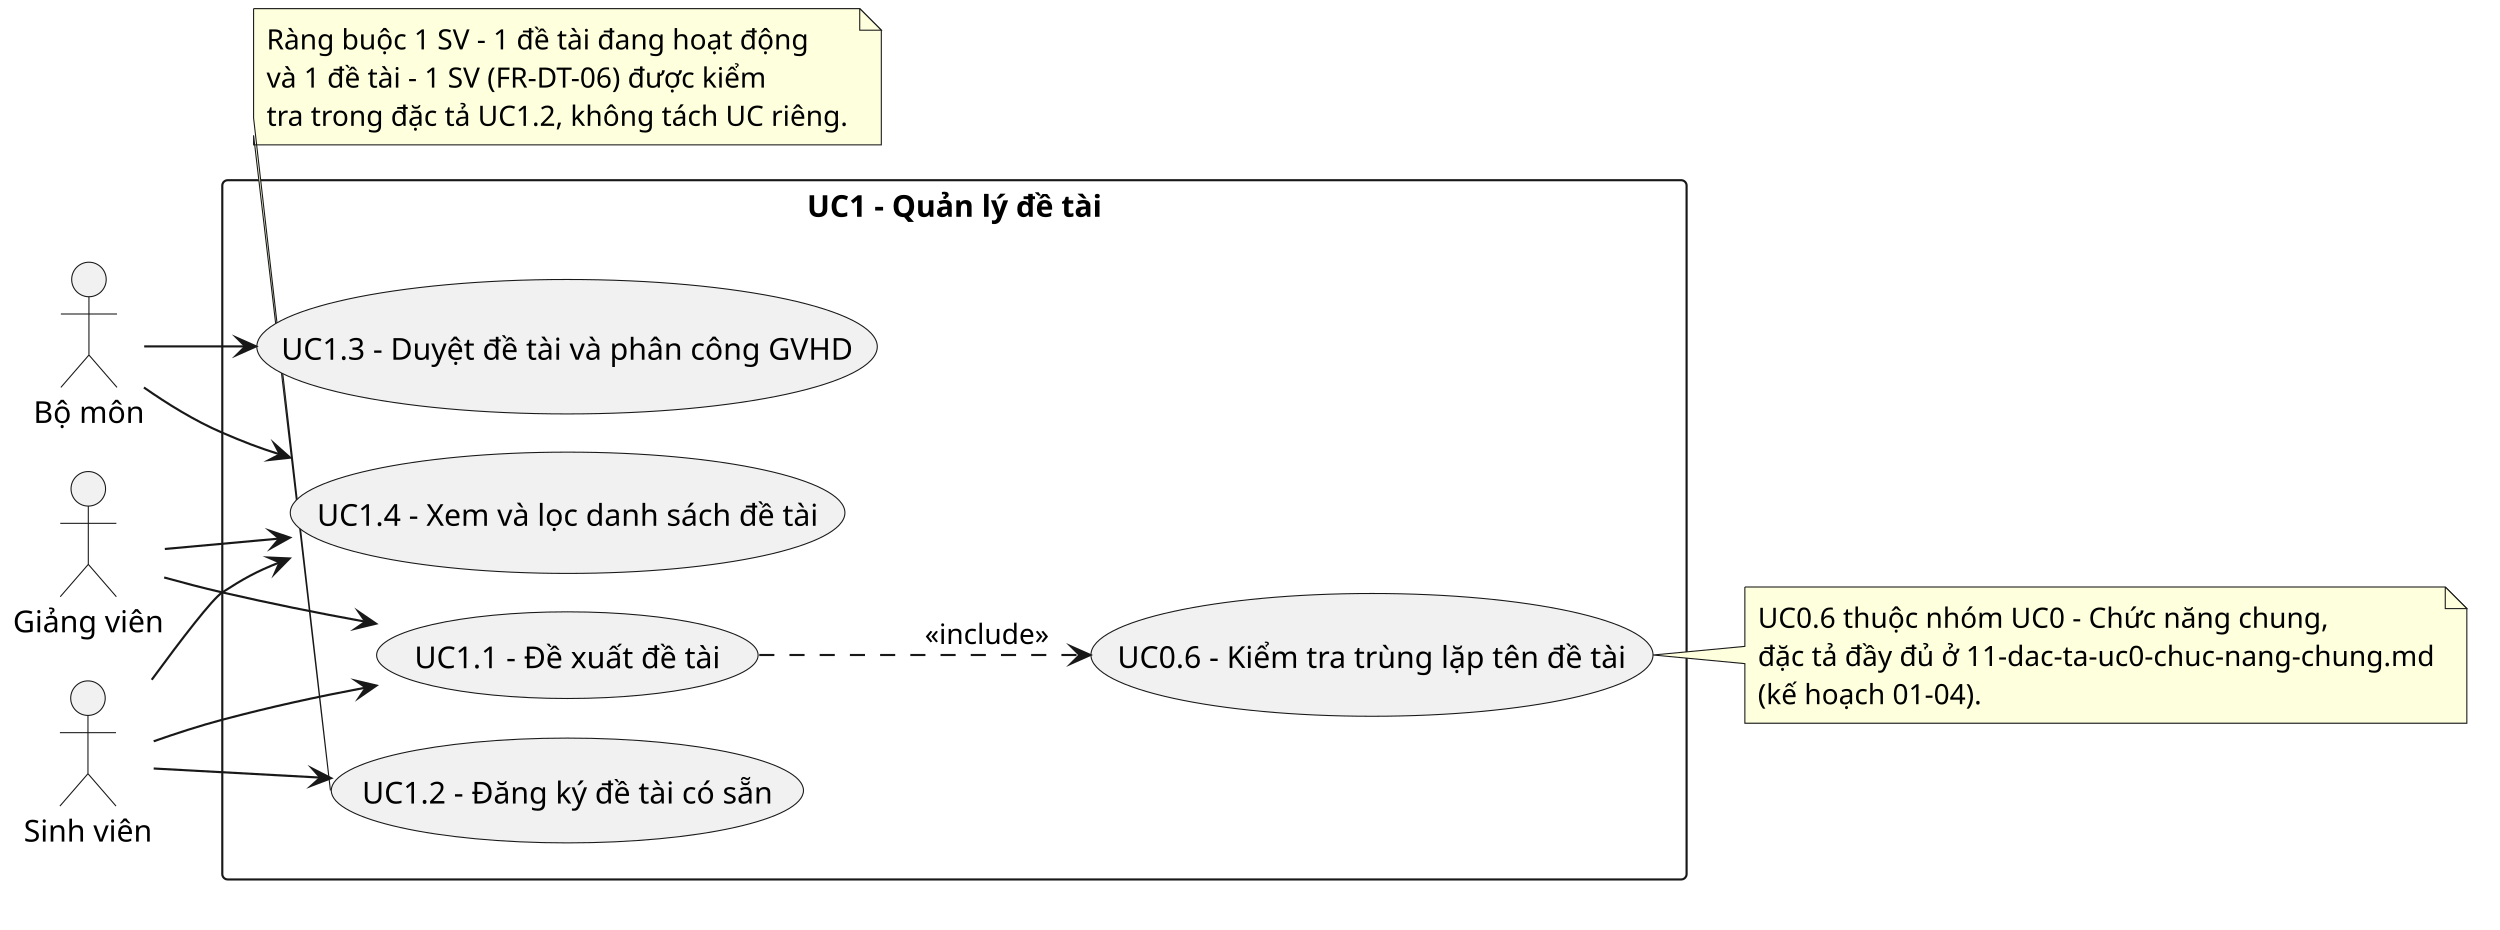
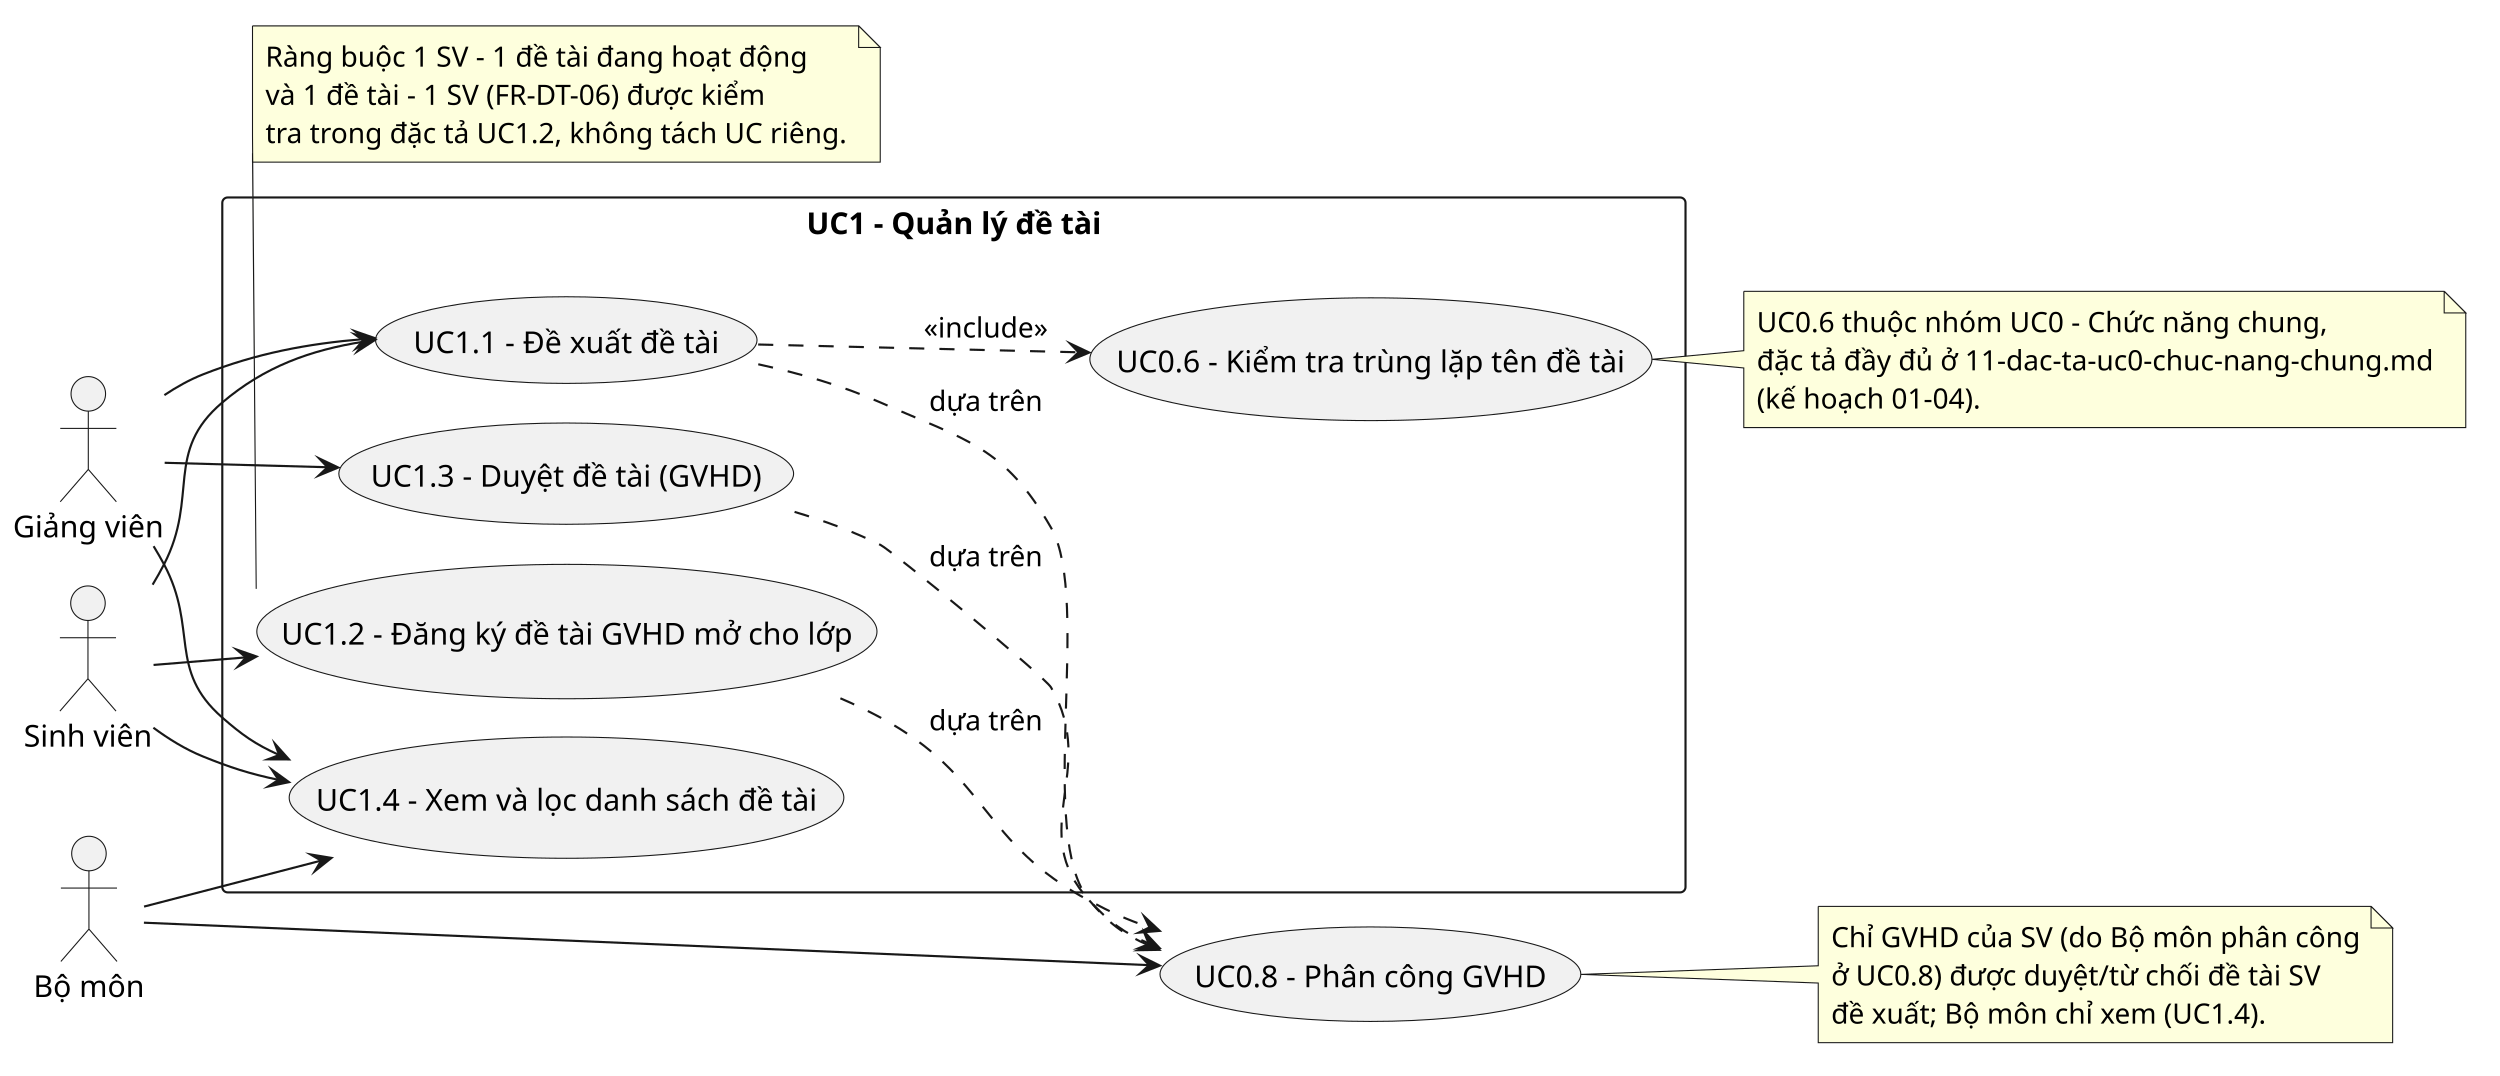
- <svg xmlns="http://www.w3.org/2000/svg" version="1.1" data-diagram-type="DESCRIPTION" style="width:1810px;height:673px;background:#FFFFFF;" width="1810.938px" height="673.438px" viewBox="0 0 1810 673" zoomAndPan="magnify" preserveAspectRatio="none" contentStyleType="text/css">
+ <svg xmlns="http://www.w3.org/2000/svg" version="1.1" data-diagram-type="DESCRIPTION" style="width:1810px;height:779px;background:#FFFFFF;" width="1810.938px" height="779.688px" viewBox="0 0 1810 779" zoomAndPan="magnify" preserveAspectRatio="none" contentStyleType="text/css">
  <defs />
  <g font-family="sans-serif" lengthAdjust="spacing">
    <g class="cluster" data-qualified-name="UC1 - Qu.n l. .. t.i" id="ent0004" data-source-line="8">
-       <rect x="160.938" y="130.469" width="1060.156" height="506.25" fill="none" style="stroke:#181818;stroke-width:1.563;" rx="3.906" ry="3.906" />
-       <text x="584.288" y="156.978" fill="#000" font-size="21.875" textLength="213.455" font-weight="700" font-family="'Noto Sans'">UC1 - Quản lý đề tài</text>
+       <rect x="160.938" y="142.969" width="1059.375" height="503.125" fill="none" style="stroke:#181818;stroke-width:1.563;" rx="3.906" ry="3.906" />
+       <text x="583.897" y="169.478" fill="#000" font-size="21.875" textLength="213.455" font-weight="700" font-family="'Noto Sans'">UC1 - Quản lý đề tài</text>
    </g>
    <g class="entity" data-qualified-name="GV" id="ent0001" data-source-line="4">
-       <ellipse cx="63.931" cy="353.906" rx="12.5" ry="12.5" fill="#F1F1F1" style="stroke:#181818;stroke-width:0.781;" />
-       <path d="M63.931,366.406 L63.931,408.594 M43.619,378.906 L84.244,378.906 M63.931,408.594 L43.619,432.031 M63.931,408.594 L84.244,432.031" style="stroke:#181818;stroke-width:0.781;" fill="none" />
-       <text x="9.375" y="457.759" fill="#000" font-size="21.875" textLength="109.112" font-family="'Noto Sans'">Giảng viên</text>
+       <ellipse cx="63.931" cy="285.156" rx="12.5" ry="12.5" fill="#F1F1F1" style="stroke:#181818;stroke-width:0.781;" />
+       <path d="M63.931,297.656 L63.931,339.844 M43.619,310.156 L84.244,310.156 M63.931,339.844 L43.619,363.281 M63.931,339.844 L84.244,363.281" style="stroke:#181818;stroke-width:0.781;" fill="none" />
+       <text x="9.375" y="389.009" fill="#000" font-size="21.875" textLength="109.112" font-family="'Noto Sans'">Giảng viên</text>
    </g>
    <g class="entity" data-qualified-name="SV" id="ent0002" data-source-line="5">
-       <ellipse cx="63.683" cy="505.469" rx="12.5" ry="12.5" fill="#F1F1F1" style="stroke:#181818;stroke-width:0.781;" />
-       <path d="M63.683,517.969 L63.683,560.156 M43.37,530.469 L83.995,530.469 M63.683,560.156 L43.37,583.594 M63.683,560.156 L83.995,583.594" style="stroke:#181818;stroke-width:0.781;" fill="none" />
-       <text x="17.188" y="609.322" fill="#000" font-size="21.875" textLength="92.99" font-family="'Noto Sans'">Sinh viên</text>
+       <ellipse cx="63.683" cy="436.719" rx="12.5" ry="12.5" fill="#F1F1F1" style="stroke:#181818;stroke-width:0.781;" />
+       <path d="M63.683,449.219 L63.683,491.406 M43.37,461.719 L83.995,461.719 M63.683,491.406 L43.37,514.844 M63.683,491.406 L83.995,514.844" style="stroke:#181818;stroke-width:0.781;" fill="none" />
+       <text x="17.188" y="540.572" fill="#000" font-size="21.875" textLength="92.99" font-family="'Noto Sans'">Sinh viên</text>
    </g>
    <g class="entity" data-qualified-name="BM" id="ent0003" data-source-line="6">
-       <ellipse cx="64.392" cy="202.344" rx="12.5" ry="12.5" fill="#F1F1F1" style="stroke:#181818;stroke-width:0.781;" />
-       <path d="M64.392,214.844 L64.392,257.031 M44.08,227.344 L84.705,227.344 M64.392,257.031 L44.08,280.469 M64.392,257.031 L84.705,280.469" style="stroke:#181818;stroke-width:0.781;" fill="none" />
-       <text x="24.219" y="306.197" fill="#000" font-size="21.875" textLength="80.347" font-family="'Noto Sans'">Bộ môn</text>
+       <ellipse cx="64.392" cy="617.969" rx="12.5" ry="12.5" fill="#F1F1F1" style="stroke:#181818;stroke-width:0.781;" />
+       <path d="M64.392,630.469 L64.392,672.656 M44.08,642.969 L84.705,642.969 M64.392,672.656 L44.08,696.094 M64.392,672.656 L84.705,696.094" style="stroke:#181818;stroke-width:0.781;" fill="none" />
+       <text x="24.219" y="721.822" fill="#000" font-size="21.875" textLength="80.347" font-family="'Noto Sans'">Bộ môn</text>
    </g>
-     <g class="entity" data-qualified-name="GMN18" id="ent0019" data-source-line="27">
-       <path d="M1263.281,425 L1263.281,467.969 L1196.752,474.219 L1263.281,480.469 L1263.281,523.622 A0,0 0 0 0 1263.281,523.622 L1785.991,523.622 A0,0 0 0 0 1785.991,523.622 L1785.991,440.625 L1770.366,425 L1263.281,425 A0,0 0 0 0 1263.281,425" style="stroke:#181818;stroke-width:0.781;" fill="#FEFFDD" />
-       <path d="M1770.366,425 L1770.366,440.625 L1785.991,440.625 L1770.366,425" style="stroke:#181818;stroke-width:0.781;" fill="#FEFFDD" />
-       <text x="1272.656" y="454.527" fill="#000" font-size="20.313" textLength="413.218" font-family="'Noto Sans'">UC0.6 thuộc nhóm UC0 - Chức năng chung,</text>
-       <text x="1272.656" y="482.192" fill="#000" font-size="20.313" textLength="489.897" font-family="'Noto Sans'">đặc tả đầy đủ ở 11-dac-ta-uc0-chuc-nang-chung.md</text>
-       <text x="1272.656" y="509.858" fill="#000" font-size="20.313" textLength="162.053" font-family="'Noto Sans'">(kế hoạch 01-04).</text>
+     <g class="entity" data-qualified-name="UC0_8" id="ent0010" data-source-line="15">
+       <ellipse cx="992.182" cy="705.311" rx="152.338" ry="34.218" fill="#F1F1F1" style="stroke:#181818;stroke-width:0.781;" />
+       <text x="864.695" y="714.74" fill="#000" font-size="21.875" textLength="254.974" font-family="'Noto Sans'">UC0.8 - Phân công GVHD</text>
    </g>
-     <g class="entity" data-qualified-name="GMN21" id="ent0022" data-source-line="33">
-       <path d="M183.594,6.25 L183.594,85.462 L239.225,572.269 L183.594,97.962 L183.594,104.872 A0,0 0 0 0 183.594,104.872 L638.074,104.872 A0,0 0 0 0 638.074,104.872 L638.074,21.875 L622.449,6.25 L183.594,6.25 A0,0 0 0 0 183.594,6.25" style="stroke:#181818;stroke-width:0.781;" fill="#FEFFDD" />
-       <path d="M622.449,6.25 L622.449,21.875 L638.074,21.875 L622.449,6.25" style="stroke:#181818;stroke-width:0.781;" fill="#FEFFDD" />
-       <text x="192.969" y="35.777" fill="#000" font-size="20.313" textLength="392.458" font-family="'Noto Sans'">Ràng buộc 1 SV - 1 đề tài đang hoạt động</text>
-       <text x="192.969" y="63.442" fill="#000" font-size="20.313" textLength="363.147" font-family="'Noto Sans'">và 1 đề tài - 1 SV (FR-DT-06) được kiểm</text>
-       <text x="192.969" y="91.108" fill="#000" font-size="20.313" textLength="421.668" font-family="'Noto Sans'">tra trong đặc tả UC1.2, không tách UC riêng.</text>
+     <g class="entity" data-qualified-name="GMN23" id="ent0024" data-source-line="32">
+       <path d="M1262.5,210.938 L1262.5,253.906 L1195.971,260.156 L1262.5,266.406 L1262.5,309.559 A0,0 0 0 0 1262.5,309.559 L1785.21,309.559 A0,0 0 0 0 1785.21,309.559 L1785.21,226.563 L1769.585,210.938 L1262.5,210.938 A0,0 0 0 0 1262.5,210.938" style="stroke:#181818;stroke-width:0.781;" fill="#FEFFDD" />
+       <path d="M1769.585,210.938 L1769.585,226.563 L1785.21,226.563 L1769.585,210.938" style="stroke:#181818;stroke-width:0.781;" fill="#FEFFDD" />
+       <text x="1271.875" y="240.464" fill="#000" font-size="20.313" textLength="413.218" font-family="'Noto Sans'">UC0.6 thuộc nhóm UC0 - Chức năng chung,</text>
+       <text x="1271.875" y="268.13" fill="#000" font-size="20.313" textLength="489.897" font-family="'Noto Sans'">đặc tả đầy đủ ở 11-dac-ta-uc0-chuc-nang-chung.md</text>
+       <text x="1271.875" y="295.795" fill="#000" font-size="20.313" textLength="162.053" font-family="'Noto Sans'">(kế hoạch 01-04).</text>
+     </g>
+     <g class="entity" data-qualified-name="GMN26" id="ent0027" data-source-line="38">
+       <path d="M182.813,18.75 L182.813,98.462 L185.495,426.316 L182.813,110.962 L182.813,117.372 A0,0 0 0 0 182.813,117.372 L637.293,117.372 A0,0 0 0 0 637.293,117.372 L637.293,34.375 L621.668,18.75 L182.813,18.75 A0,0 0 0 0 182.813,18.75" style="stroke:#181818;stroke-width:0.781;" fill="#FEFFDD" />
+       <path d="M621.668,18.75 L621.668,34.375 L637.293,34.375 L621.668,18.75" style="stroke:#181818;stroke-width:0.781;" fill="#FEFFDD" />
+       <text x="192.188" y="48.277" fill="#000" font-size="20.313" textLength="392.458" font-family="'Noto Sans'">Ràng buộc 1 SV - 1 đề tài đang hoạt động</text>
+       <text x="192.188" y="75.942" fill="#000" font-size="20.313" textLength="363.147" font-family="'Noto Sans'">và 1 đề tài - 1 SV (FR-DT-06) được kiểm</text>
+       <text x="192.188" y="103.608" fill="#000" font-size="20.313" textLength="421.668" font-family="'Noto Sans'">tra trong đặc tả UC1.2, không tách UC riêng.</text>
+     </g>
+     <g class="entity" data-qualified-name="GMN29" id="ent0030" data-source-line="44">
+       <path d="M1316.406,656.25 L1316.406,699.219 L1144.605,705.469 L1316.406,711.719 L1316.406,754.872 A0,0 0 0 0 1316.406,754.872 L1732.272,754.872 A0,0 0 0 0 1732.272,754.872 L1732.272,671.875 L1716.647,656.25 L1316.406,656.25 A0,0 0 0 0 1316.406,656.25" style="stroke:#181818;stroke-width:0.781;" fill="#FEFFDD" />
+       <path d="M1716.647,656.25 L1716.647,671.875 L1732.272,671.875 L1716.647,656.25" style="stroke:#181818;stroke-width:0.781;" fill="#FEFFDD" />
+       <text x="1325.781" y="685.777" fill="#000" font-size="20.313" textLength="383.054" font-family="'Noto Sans'">Chỉ GVHD của SV (do Bộ môn phân công</text>
+       <text x="1325.781" y="713.442" fill="#000" font-size="20.313" textLength="354.332" font-family="'Noto Sans'">ở UC0.8) được duyệt/từ chối đề tài SV</text>
+       <text x="1325.781" y="741.108" fill="#000" font-size="20.313" textLength="315.21" font-family="'Noto Sans'">đề xuất; Bộ môn chỉ xem (UC1.4).</text>
    </g>
    <g class="entity" data-qualified-name="UC1 - Qu.n l. .. t.i.UC1_1" id="ent0005" data-source-line="9">
-       <ellipse cx="410.768" cy="474.341" rx="138.111" ry="31.372" fill="#F1F1F1" style="stroke:#181818;stroke-width:0.781;" />
-       <text x="300.07" y="483.769" fill="#000" font-size="21.875" textLength="221.396" font-family="'Noto Sans'">UC1.1 - Đề xuất đề tài</text>
+       <ellipse cx="409.986" cy="246.216" rx="138.111" ry="31.372" fill="#F1F1F1" style="stroke:#181818;stroke-width:0.781;" />
+       <text x="299.288" y="255.644" fill="#000" font-size="21.875" textLength="221.396" font-family="'Noto Sans'">UC1.1 - Đề xuất đề tài</text>
    </g>
    <g class="entity" data-qualified-name="UC1 - Qu.n l. .. t.i.UC1_2" id="ent0006" data-source-line="10">
-       <ellipse cx="410.78" cy="572.312" rx="170.936" ry="37.937" fill="#F1F1F1" style="stroke:#181818;stroke-width:0.781;" />
-       <text x="262.15" y="581.74" fill="#000" font-size="21.875" textLength="297.258" font-family="'Noto Sans'">UC1.2 - Đăng ký đề tài có sẵn</text>
+       <ellipse cx="410.435" cy="457.243" rx="224.497" ry="48.649" fill="#F1F1F1" style="stroke:#181818;stroke-width:0.781;" />
+       <text x="203.629" y="466.671" fill="#000" font-size="21.875" textLength="413.611" font-family="'Noto Sans'">UC1.2 - Đăng ký đề tài GVHD mở cho lớp</text>
    </g>
    <g class="entity" data-qualified-name="UC1 - Qu.n l. .. t.i.UC1_3" id="ent0007" data-source-line="11">
-       <ellipse cx="410.548" cy="251.016" rx="224.611" ry="48.672" fill="#F1F1F1" style="stroke:#181818;stroke-width:0.781;" />
-       <text x="203.622" y="260.444" fill="#000" font-size="21.875" textLength="413.851" font-family="'Noto Sans'">UC1.3 - Duyệt đề tài và phân công GVHD</text>
+       <ellipse cx="409.934" cy="342.924" rx="164.621" ry="36.674" fill="#F1F1F1" style="stroke:#181818;stroke-width:0.781;" />
+       <text x="268.403" y="352.352" fill="#000" font-size="21.875" textLength="283.061" font-family="'Noto Sans'">UC1.3 - Duyệt đề tài (GVHD)</text>
    </g>
    <g class="entity" data-qualified-name="UC1 - Qu.n l. .. t.i.UC1_4" id="ent0008" data-source-line="12">
-       <ellipse cx="410.938" cy="371.25" rx="200.782" ry="43.906" fill="#F1F1F1" style="stroke:#181818;stroke-width:0.781;" />
-       <text x="229.54" y="380.678" fill="#000" font-size="21.875" textLength="362.795" font-family="'Noto Sans'">UC1.4 - Xem và lọc danh sách đề tài</text>
+       <ellipse cx="410.157" cy="577.5" rx="200.782" ry="43.906" fill="#F1F1F1" style="stroke:#181818;stroke-width:0.781;" />
+       <text x="228.759" y="586.928" fill="#000" font-size="21.875" textLength="362.795" font-family="'Noto Sans'">UC1.4 - Xem và lọc danh sách đề tài</text>
    </g>
    <g class="entity" data-qualified-name="UC1 - Qu.n l. .. t.i.UC0_6" id="ent0009" data-source-line="13">
-       <ellipse cx="993.32" cy="474.133" rx="203.476" ry="44.445" fill="#F1F1F1" style="stroke:#181818;stroke-width:0.781;" />
-       <text x="809.013" y="483.561" fill="#000" font-size="21.875" textLength="368.614" font-family="'Noto Sans'">UC0.6 - Kiểm tra trùng lặp tên đề tài</text>
+       <ellipse cx="992.539" cy="260.07" rx="203.476" ry="44.445" fill="#F1F1F1" style="stroke:#181818;stroke-width:0.781;" />
+       <text x="808.232" y="269.498" fill="#000" font-size="21.875" textLength="368.614" font-family="'Noto Sans'">UC0.6 - Kiểm tra trùng lặp tên đề tài</text>
    </g>
-     <g class="link" data-entity-1="ent0001" data-entity-2="ent0005" id="lnk10" data-link-type="dependency">
-       <polygon points="272.234,451.521,259.525,442.843,264.549,450.116,257.276,455.139,272.234,451.521" fill="#181818" style="stroke:#181818;stroke-width:1.563;stroke-linejoin:miter;stroke-miterlimit:10;" />
-       <path d="M118.84,418.1 C132.498,421.888 147.21,425.749 160.938,428.906 C196.828,437.162 228.229,443.473 264.549,450.116" style="stroke:#181818;stroke-width:1.563;" fill="none" />
+     <g class="link" data-entity-1="ent0001" data-entity-2="ent0005" id="lnk11" data-link-type="dependency">
+       <polygon points="271.409,244.824,256.88,239.751,263.623,245.466,257.907,252.208,271.409,244.824" fill="#181818" style="stroke:#181818;stroke-width:1.563;stroke-linejoin:miter;stroke-miterlimit:10;" />
+       <path d="M119.019,286.057 C127.85,280.157 137.272,274.879 146.875,271.094 C185.73,255.779 222.458,248.859 263.623,245.466" style="stroke:#181818;stroke-width:1.563;" fill="none" />
    </g>
-     <g class="link" data-entity-1="ent0002" data-entity-2="ent0005" id="lnk11" data-link-type="dependency">
-       <polygon points="272.542,496.354,257.563,492.826,264.866,497.806,259.886,505.108,272.542,496.354" fill="#181818" style="stroke:#181818;stroke-width:1.563;stroke-linejoin:miter;stroke-miterlimit:10;" />
-       <path d="M111.266,536.688 C126.87,531.206 144.528,525.442 160.938,521.094 C196.789,511.594 228.365,504.711 264.866,497.806" style="stroke:#181818;stroke-width:1.563;" fill="none" />
+     <g class="link" data-entity-1="ent0002" data-entity-2="ent0005" id="lnk12" data-link-type="dependency">
+       <polygon points="271.671,246.043,256.809,242.052,263.954,247.256,258.749,254.4,271.671,246.043" fill="#181818" style="stroke:#181818;stroke-width:1.563;stroke-linejoin:miter;stroke-miterlimit:10;" />
+       <path d="M110.5,423.316 C113.441,418.424 116.229,413.483 118.75,408.594 C144.119,359.394 118.71,327.198 160.938,291.406 C191.613,265.405 224.508,253.453 263.954,247.256" style="stroke:#181818;stroke-width:1.563;" fill="none" />
    </g>
-     <g class="link" data-entity-1="ent0002" data-entity-2="ent0006" id="lnk12" data-link-type="dependency">
-       <polygon points="239.697,563.401,225.996,556.394,231.896,562.976,225.315,568.876,239.697,563.401" fill="#181818" style="stroke:#181818;stroke-width:1.563;stroke-linejoin:miter;stroke-miterlimit:10;" />
-       <path d="M111.272,556.396 C144.694,558.219 184.506,560.391 231.896,562.976" style="stroke:#181818;stroke-width:1.563;" fill="none" />
+     <g class="link" data-entity-1="ent0002" data-entity-2="ent0006" id="lnk13" data-link-type="dependency">
+       <polygon points="185.75,475.305,171.224,470.226,177.964,475.944,172.245,482.684,185.75,475.305" fill="#181818" style="stroke:#181818;stroke-width:1.563;stroke-linejoin:miter;stroke-miterlimit:10;" />
+       <path d="M111.169,481.421 C131.759,479.733 149.962,478.24 177.964,475.944" style="stroke:#181818;stroke-width:1.563;" fill="none" />
    </g>
-     <g class="link" data-entity-1="ent0003" data-entity-2="ent0007" id="lnk13" data-link-type="dependency">
-       <polygon points="185.373,250.781,171.311,244.531,177.561,250.781,171.311,257.031,185.373,250.781" fill="#181818" style="stroke:#181818;stroke-width:1.563;stroke-linejoin:miter;stroke-miterlimit:10;" />
-       <path d="M104.389,250.781 C125.811,250.781 146.527,250.781 177.561,250.781" style="stroke:#181818;stroke-width:1.563;" fill="none" />
+     <g class="link" data-entity-1="ent0001" data-entity-2="ent0007" id="lnk14" data-link-type="dependency">
+       <polygon points="244.894,338.494,231.008,331.862,237.085,338.281,230.666,344.357,244.894,338.494" fill="#181818" style="stroke:#181818;stroke-width:1.563;stroke-linejoin:miter;stroke-miterlimit:10;" />
+       <path d="M119.214,335.059 C153.314,335.991 191.659,337.039 237.085,338.281" style="stroke:#181818;stroke-width:1.563;" fill="none" />
    </g>
-     <g class="link" data-entity-1="ent0001" data-entity-2="ent0008" id="lnk14" data-link-type="dependency">
-       <polygon points="209.912,389.227,195.341,384.276,202.131,389.934,196.473,396.724,209.912,389.227" fill="#181818" style="stroke:#181818;stroke-width:1.563;stroke-linejoin:miter;stroke-miterlimit:10;" />
-       <path d="M119.336,397.461 C144.639,395.161 168.784,392.966 202.131,389.934" style="stroke:#181818;stroke-width:1.563;" fill="none" />
+     <g class="link" data-entity-1="ent0001" data-entity-2="ent0008" id="lnk15" data-link-type="dependency">
+       <polygon points="209.237,549.827,198.97,538.364,202.111,546.626,193.849,549.767,209.237,549.827" fill="#181818" style="stroke:#181818;stroke-width:1.563;stroke-linejoin:miter;stroke-miterlimit:10;" />
+       <path d="M111.208,395.446 C113.88,399.821 116.423,404.229 118.75,408.594 C143.568,455.141 121.223,484.813 160.938,519.531 C175.231,532.027 184.584,538.755 202.111,546.626" style="stroke:#181818;stroke-width:1.563;" fill="none" />
    </g>
-     <g class="link" data-entity-1="ent0002" data-entity-2="ent0008" id="lnk15" data-link-type="dependency">
-       <polygon points="209.641,404.321,194.267,403.656,202.372,407.182,198.845,415.287,209.641,404.321" fill="#181818" style="stroke:#181818;stroke-width:1.563;stroke-linejoin:miter;stroke-miterlimit:10;" />
-       <path d="M109.848,492.141 C131.249,462.971 153.833,433.5 160.938,428.906 C175.998,419.168 185.242,413.925 202.372,407.182" style="stroke:#181818;stroke-width:1.563;" fill="none" />
+     <g class="link" data-entity-1="ent0002" data-entity-2="ent0008" id="lnk16" data-link-type="dependency">
+       <polygon points="209.248,566.257,196.796,557.215,201.607,564.63,194.193,569.441,209.248,566.257" fill="#181818" style="stroke:#181818;stroke-width:1.563;stroke-linejoin:miter;stroke-miterlimit:10;" />
+       <path d="M111.047,526.88 C122.082,535.017 134.336,542.585 146.875,547.656 C166.588,555.629 180.133,560.058 201.607,564.63" style="stroke:#181818;stroke-width:1.563;" fill="none" />
    </g>
-     <g class="link" data-entity-1="ent0003" data-entity-2="ent0008" id="lnk16" data-link-type="dependency">
-       <polygon points="210.045,331.342,198.533,321.13,202.599,328.978,194.751,333.044,210.045,331.342" fill="#181818" style="stroke:#181818;stroke-width:1.563;stroke-linejoin:miter;stroke-miterlimit:10;" />
-       <path d="M104.201,280.541 C120.887,292.202 141.11,304.792 160.938,313.281 C176.611,319.991 185.743,323.627 202.599,328.978" style="stroke:#181818;stroke-width:1.563;" fill="none" />
+     <g class="link" data-entity-1="ent0003" data-entity-2="ent0008" id="lnk17" data-link-type="dependency">
+       <polygon points="239.998,621.125,224.816,618.61,232.436,623.089,227.958,630.709,239.998,621.125" fill="#181818" style="stroke:#181818;stroke-width:1.563;stroke-linejoin:miter;stroke-miterlimit:10;" />
+       <path d="M104.301,656.363 C137.937,647.628 181.575,636.296 232.436,623.089" style="stroke:#181818;stroke-width:1.563;" fill="none" />
    </g>
-     <g class="link" data-entity-1="ent0005" data-entity-2="ent0009" id="lnk17" data-link-type="dependency">
-       <polygon points="789.403,474.219,775.34,467.969,781.59,474.219,775.34,480.469,789.403,474.219" fill="#181818" style="stroke:#181818;stroke-width:1.563;stroke-linejoin:miter;stroke-miterlimit:10;" />
-       <path d="M549.693,474.219 C621.245,474.219 702.338,474.219 781.59,474.219" style="stroke:#181818;stroke-width:1.563;stroke-dasharray:10.938,10.938;" fill="none" />
-       <text x="669.531" y="466.245" fill="#000" font-size="20.313" textLength="89.964" font-family="'Noto Sans'">«include»</text>
+     <g class="link" data-entity-1="ent0005" data-entity-2="ent0009" id="lnk18" data-link-type="dependency">
+       <polygon points="788.622,255.249,774.715,248.66,780.811,255.06,774.411,261.156,788.622,255.249" fill="#181818" style="stroke:#181818;stroke-width:1.563;stroke-linejoin:miter;stroke-miterlimit:10;" />
+       <path d="M548.911,249.426 C620.464,251.164 701.559,253.134 780.811,255.06" style="stroke:#181818;stroke-width:1.563;stroke-dasharray:10.938,10.938;" fill="none" />
+       <text x="668.75" y="244.37" fill="#000" font-size="20.313" textLength="89.964" font-family="'Noto Sans'">«include»</text>
+     </g>
+     <g class="link" data-entity-1="ent0003" data-entity-2="ent0010" id="lnk19" data-link-type="dependency">
+       <polygon points="839.733,699.097,825.947,692.259,831.928,698.767,825.42,704.748,839.733,699.097" fill="#181818" style="stroke:#181818;stroke-width:1.563;stroke-linejoin:miter;stroke-miterlimit:10;" />
+       <path d="M104.193,668.035 C228.14,673.269 613.117,689.527 831.928,698.767" style="stroke:#181818;stroke-width:1.563;" fill="none" />
+     </g>
+     <g class="link" data-entity-1="ent0005" data-entity-2="ent0010" id="lnk20" data-link-type="dependency">
+       <polygon points="839.419,687.683,828.919,676.432,832.228,684.628,824.032,687.937,839.419,687.683" fill="#181818" style="stroke:#181818;stroke-width:1.563;stroke-linejoin:miter;stroke-miterlimit:10;" />
+       <path d="M548.985,263.729 C578.921,270.277 609.886,279.217 637.5,291.406 C699.763,318.889 727.086,322.988 760.938,382.031 C790.977,434.424 749.77,606.48 789.063,652.344 C802.601,668.146 813.035,676.475 832.228,684.628" style="stroke:#181818;stroke-width:1.563;stroke-dasharray:10.938,10.938;" fill="none" />
+       <text x="672.656" y="297.495" fill="#000" font-size="20.313" textLength="82.591" font-family="'Noto Sans'">dựa trên</text>
+     </g>
+     <g class="link" data-entity-1="ent0006" data-entity-2="ent0010" id="lnk21" data-link-type="dependency">
+       <polygon points="839.631,673.948,828.381,663.448,832.247,671.397,824.298,675.263,839.631,673.948" fill="#181818" style="stroke:#181818;stroke-width:1.563;stroke-linejoin:miter;stroke-miterlimit:10;" />
+       <path d="M608.45,505.568 C618.449,509.863 628.194,514.51 637.5,519.531 C716.322,562.062 709.979,610.301 789.063,652.344 C804.88,660.753 814.732,665.344 832.247,671.397" style="stroke:#181818;stroke-width:1.563;stroke-dasharray:10.938,10.938;" fill="none" />
+       <text x="672.656" y="528.745" fill="#000" font-size="20.313" textLength="82.591" font-family="'Noto Sans'">dựa trên</text>
+     </g>
+     <g class="link" data-entity-1="ent0007" data-entity-2="ent0010" id="lnk22" data-link-type="dependency">
+       <polygon points="839.479,686.311,828.945,675.092,832.279,683.278,824.093,686.612,839.479,686.311" fill="#181818" style="stroke:#181818;stroke-width:1.563;stroke-linejoin:miter;stroke-miterlimit:10;" />
+       <path d="M575.265,370.603 C596.755,377.018 618.047,384.887 637.5,394.531 C645.506,398.5 756.441,489.934 760.938,497.656 C796.102,558.041 741.612,601.048 789.063,652.344 C802.947,667.353 813.321,675.293 832.279,683.278" style="stroke:#181818;stroke-width:1.563;stroke-dasharray:10.938,10.938;" fill="none" />
+       <text x="672.656" y="409.995" fill="#000" font-size="20.313" textLength="82.591" font-family="'Noto Sans'">dựa trên</text>
    </g>
  </g>
</svg>
